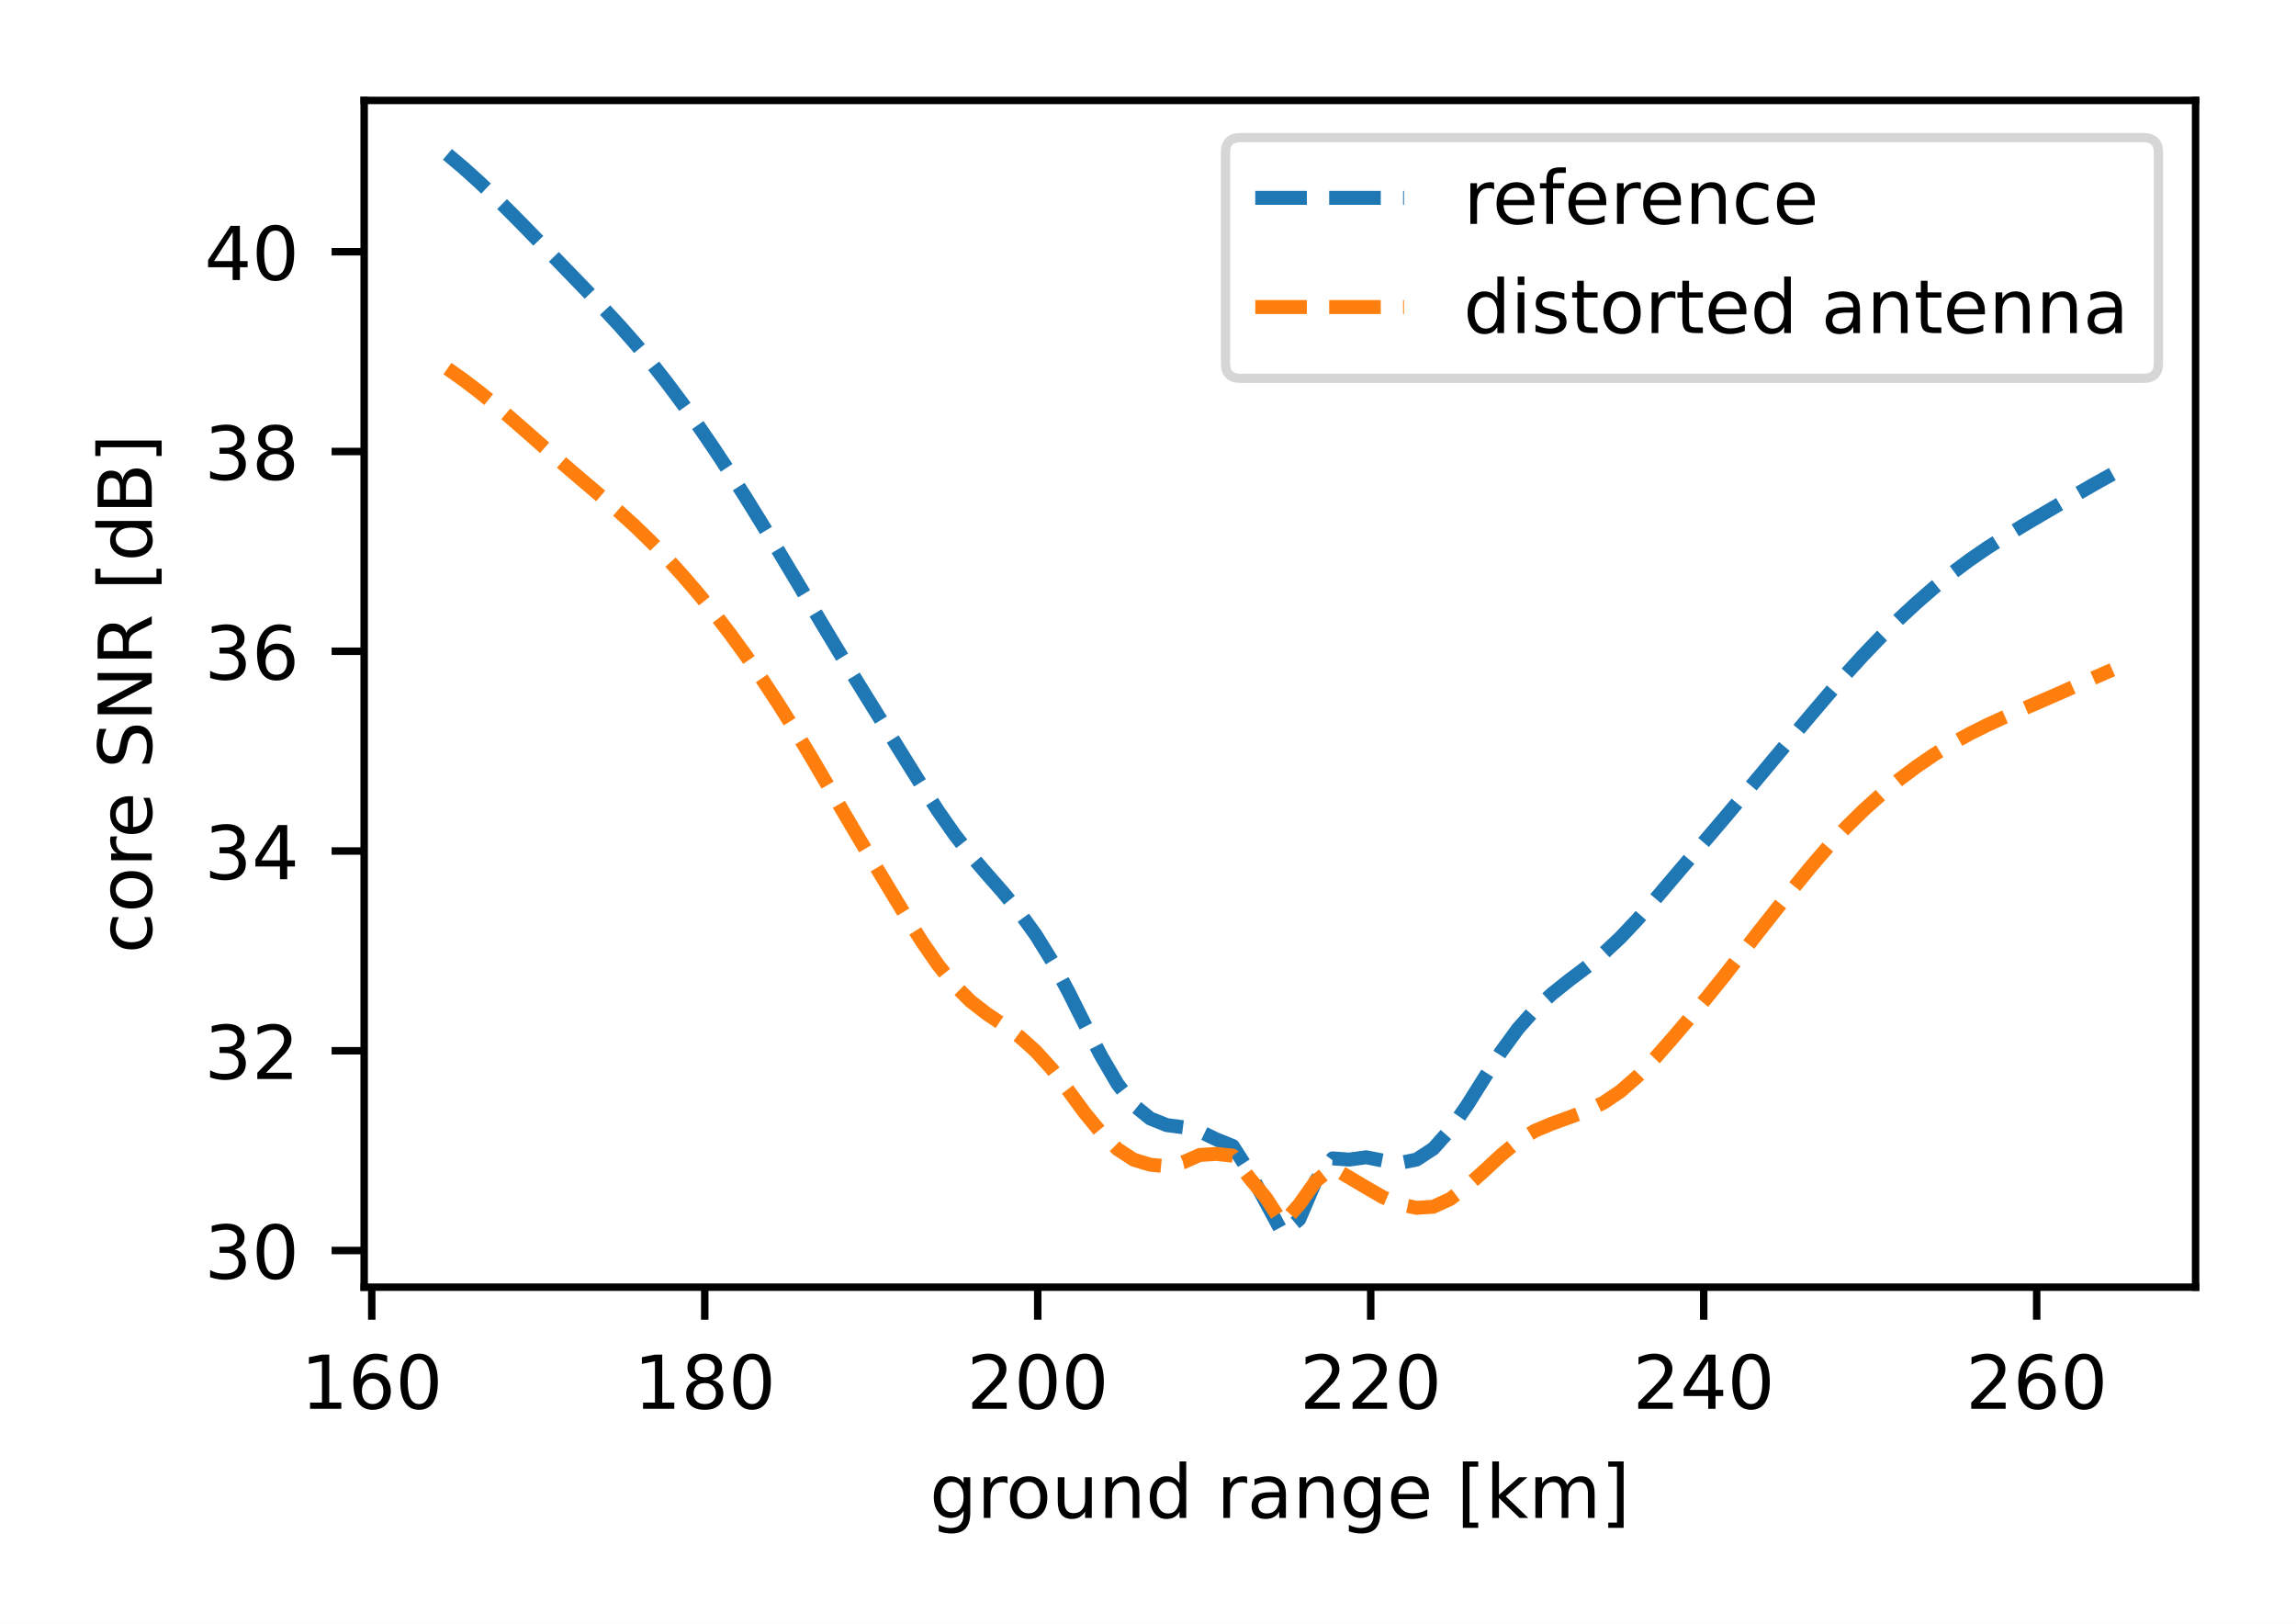
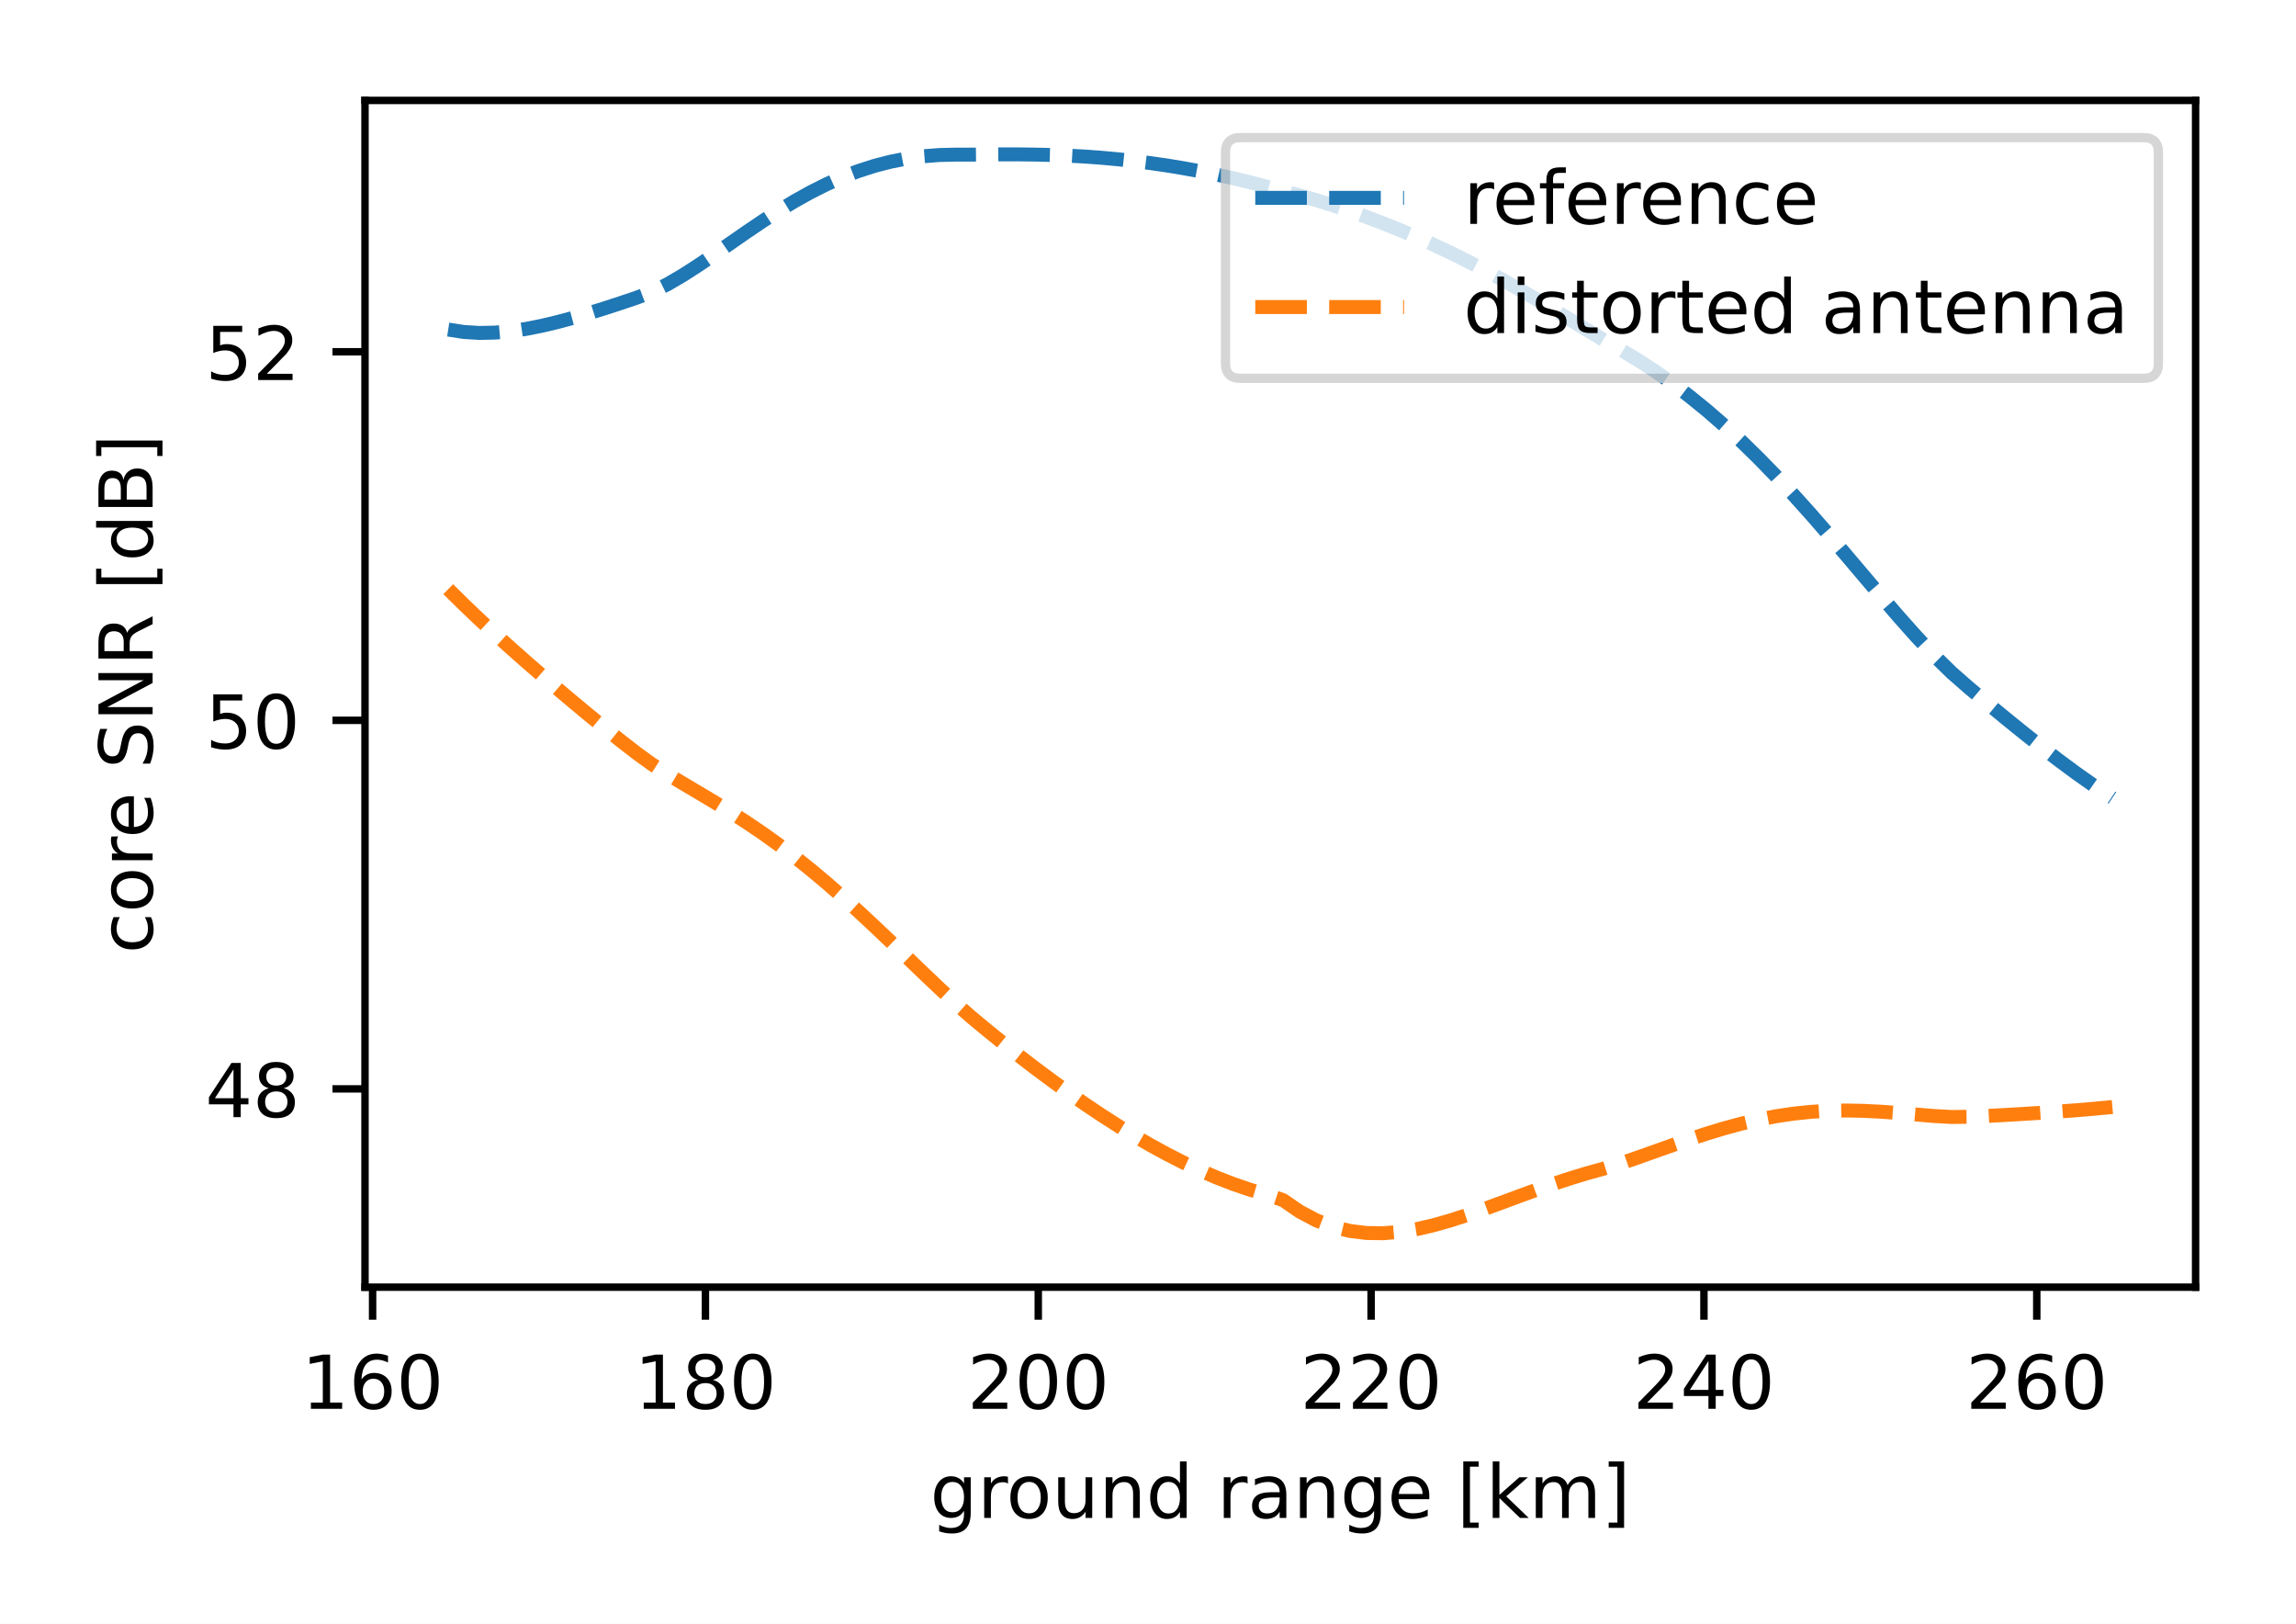
<svg xmlns="http://www.w3.org/2000/svg" xmlns:xlink="http://www.w3.org/1999/xlink" width="246.96pt" height="174.627pt" viewBox="0 0 246.96 174.627" version="1.1">
  <defs>
    <style type="text/css">*{stroke-linejoin: round; stroke-linecap: butt}</style>
  </defs>
  <g id="figure_1">
    <g id="patch_1">
      <path d="M 0 174.627  L 246.96 174.627  L 246.96 0  L 0 0  z " style="fill: #ffffff" />
    </g>
    <g id="axes_1">
      <g id="patch_2">
-         <path d="M 39.17 138.427  L 236.16 138.427  L 236.16 10.8  L 39.17 10.8  z " style="fill: #ffffff" />
+         <path d="M 39.26 138.427  L 236.16 138.427  L 236.16 10.8  L 39.26 10.8  z " style="fill: #ffffff" />
      </g>
      <g id="matplotlib.axis_1">
        <g id="xtick_1">
          <g id="line2d_1">
            <defs>
-               <path id="mc78a8bf336" d="M 0 0  L 0 3.5  " style="stroke: #000000; stroke-width: 0.8" />
+               <path id="m90c8a42457" d="M 0 0  L 0 3.5  " style="stroke: #000000; stroke-width: 0.8" />
            </defs>
            <g>
-               <use xlink:href="#mc78a8bf336" x="39.987" y="138.427" style="stroke: #000000; stroke-width: 0.8" />
+               <use xlink:href="#m90c8a42457" x="40.077" y="138.427" style="stroke: #000000; stroke-width: 0.8" />
            </g>
          </g>
          <g id="text_1">
-             <text style="font: 8px 'DejaVu Sans', 'Bitstream Vera Sans', 'Computer Modern Sans Serif', 'Lucida Grande', 'Verdana', 'Geneva', 'Lucid', 'Arial', 'Helvetica', 'Avant Garde', sans-serif; text-anchor: middle" x="39.987" y="151.506" transform="rotate(-0 39.98743 151.5058)">160</text>
+             <text style="font: 8px 'DejaVu Sans', 'Bitstream Vera Sans', 'Computer Modern Sans Serif', 'Lucida Grande', 'Verdana', 'Geneva', 'Lucid', 'Arial', 'Helvetica', 'Avant Garde', sans-serif; text-anchor: middle" x="40.077" y="151.506" transform="rotate(-0 40.07706 151.5058)">160</text>
          </g>
        </g>
        <g id="xtick_2">
          <g id="line2d_2">
            <g>
-               <use xlink:href="#mc78a8bf336" x="75.804" y="138.427" style="stroke: #000000; stroke-width: 0.8" />
+               <use xlink:href="#m90c8a42457" x="75.877" y="138.427" style="stroke: #000000; stroke-width: 0.8" />
            </g>
          </g>
          <g id="text_2">
-             <text style="font: 8px 'DejaVu Sans', 'Bitstream Vera Sans', 'Computer Modern Sans Serif', 'Lucida Grande', 'Verdana', 'Geneva', 'Lucid', 'Arial', 'Helvetica', 'Avant Garde', sans-serif; text-anchor: middle" x="75.804" y="151.506" transform="rotate(-0 75.8038 151.5058)">180</text>
+             <text style="font: 8px 'DejaVu Sans', 'Bitstream Vera Sans', 'Computer Modern Sans Serif', 'Lucida Grande', 'Verdana', 'Geneva', 'Lucid', 'Arial', 'Helvetica', 'Avant Garde', sans-serif; text-anchor: middle" x="75.877" y="151.506" transform="rotate(-0 75.87706 151.5058)">180</text>
          </g>
        </g>
        <g id="xtick_3">
          <g id="line2d_3">
            <g>
-               <use xlink:href="#mc78a8bf336" x="111.62" y="138.427" style="stroke: #000000; stroke-width: 0.8" />
+               <use xlink:href="#m90c8a42457" x="111.677" y="138.427" style="stroke: #000000; stroke-width: 0.8" />
            </g>
          </g>
          <g id="text_3">
-             <text style="font: 8px 'DejaVu Sans', 'Bitstream Vera Sans', 'Computer Modern Sans Serif', 'Lucida Grande', 'Verdana', 'Geneva', 'Lucid', 'Arial', 'Helvetica', 'Avant Garde', sans-serif; text-anchor: middle" x="111.62" y="151.506" transform="rotate(-0 111.6202 151.5058)">200</text>
+             <text style="font: 8px 'DejaVu Sans', 'Bitstream Vera Sans', 'Computer Modern Sans Serif', 'Lucida Grande', 'Verdana', 'Geneva', 'Lucid', 'Arial', 'Helvetica', 'Avant Garde', sans-serif; text-anchor: middle" x="111.677" y="151.506" transform="rotate(-0 111.6771 151.5058)">200</text>
          </g>
        </g>
        <g id="xtick_4">
          <g id="line2d_4">
            <g>
-               <use xlink:href="#mc78a8bf336" x="147.437" y="138.427" style="stroke: #000000; stroke-width: 0.8" />
+               <use xlink:href="#m90c8a42457" x="147.477" y="138.427" style="stroke: #000000; stroke-width: 0.8" />
            </g>
          </g>
          <g id="text_4">
-             <text style="font: 8px 'DejaVu Sans', 'Bitstream Vera Sans', 'Computer Modern Sans Serif', 'Lucida Grande', 'Verdana', 'Geneva', 'Lucid', 'Arial', 'Helvetica', 'Avant Garde', sans-serif; text-anchor: middle" x="147.437" y="151.506" transform="rotate(-0 147.4365 151.5058)">220</text>
+             <text style="font: 8px 'DejaVu Sans', 'Bitstream Vera Sans', 'Computer Modern Sans Serif', 'Lucida Grande', 'Verdana', 'Geneva', 'Lucid', 'Arial', 'Helvetica', 'Avant Garde', sans-serif; text-anchor: middle" x="147.477" y="151.506" transform="rotate(-0 147.4771 151.5058)">220</text>
          </g>
        </g>
        <g id="xtick_5">
          <g id="line2d_5">
            <g>
-               <use xlink:href="#mc78a8bf336" x="183.253" y="138.427" style="stroke: #000000; stroke-width: 0.8" />
+               <use xlink:href="#m90c8a42457" x="183.277" y="138.427" style="stroke: #000000; stroke-width: 0.8" />
            </g>
          </g>
          <g id="text_5">
-             <text style="font: 8px 'DejaVu Sans', 'Bitstream Vera Sans', 'Computer Modern Sans Serif', 'Lucida Grande', 'Verdana', 'Geneva', 'Lucid', 'Arial', 'Helvetica', 'Avant Garde', sans-serif; text-anchor: middle" x="183.253" y="151.506" transform="rotate(-0 183.2529 151.5058)">240</text>
+             <text style="font: 8px 'DejaVu Sans', 'Bitstream Vera Sans', 'Computer Modern Sans Serif', 'Lucida Grande', 'Verdana', 'Geneva', 'Lucid', 'Arial', 'Helvetica', 'Avant Garde', sans-serif; text-anchor: middle" x="183.277" y="151.506" transform="rotate(-0 183.2771 151.5058)">240</text>
          </g>
        </g>
        <g id="xtick_6">
          <g id="line2d_6">
            <g>
-               <use xlink:href="#mc78a8bf336" x="219.069" y="138.427" style="stroke: #000000; stroke-width: 0.8" />
+               <use xlink:href="#m90c8a42457" x="219.077" y="138.427" style="stroke: #000000; stroke-width: 0.8" />
            </g>
          </g>
          <g id="text_6">
-             <text style="font: 8px 'DejaVu Sans', 'Bitstream Vera Sans', 'Computer Modern Sans Serif', 'Lucida Grande', 'Verdana', 'Geneva', 'Lucid', 'Arial', 'Helvetica', 'Avant Garde', sans-serif; text-anchor: middle" x="219.069" y="151.506" transform="rotate(-0 219.0693 151.5058)">260</text>
+             <text style="font: 8px 'DejaVu Sans', 'Bitstream Vera Sans', 'Computer Modern Sans Serif', 'Lucida Grande', 'Verdana', 'Geneva', 'Lucid', 'Arial', 'Helvetica', 'Avant Garde', sans-serif; text-anchor: middle" x="219.077" y="151.506" transform="rotate(-0 219.0771 151.5058)">260</text>
          </g>
        </g>
        <g id="text_7">
-           <text style="font: 8px 'DejaVu Sans', 'Bitstream Vera Sans', 'Computer Modern Sans Serif', 'Lucida Grande', 'Verdana', 'Geneva', 'Lucid', 'Arial', 'Helvetica', 'Avant Garde', sans-serif; text-anchor: middle" x="137.665" y="163.248" transform="rotate(-0 137.665 163.2483)">ground range [km]</text>
+           <text style="font: 8px 'DejaVu Sans', 'Bitstream Vera Sans', 'Computer Modern Sans Serif', 'Lucida Grande', 'Verdana', 'Geneva', 'Lucid', 'Arial', 'Helvetica', 'Avant Garde', sans-serif; text-anchor: middle" x="137.71" y="163.248" transform="rotate(-0 137.71 163.2483)">ground range [km]</text>
        </g>
      </g>
      <g id="matplotlib.axis_2">
        <g id="ytick_1">
          <g id="line2d_7">
            <defs>
-               <path id="m1aced3b8df" d="M 0 0  L -3.5 0  " style="stroke: #000000; stroke-width: 0.8" />
+               <path id="m1ff94762c9" d="M 0 0  L -3.5 0  " style="stroke: #000000; stroke-width: 0.8" />
            </defs>
            <g>
-               <use xlink:href="#m1aced3b8df" x="39.17" y="134.483" style="stroke: #000000; stroke-width: 0.8" />
+               <use xlink:href="#m1ff94762c9" x="39.26" y="117.101" style="stroke: #000000; stroke-width: 0.8" />
            </g>
          </g>
          <g id="text_8">
-             <text style="font: 8px 'DejaVu Sans', 'Bitstream Vera Sans', 'Computer Modern Sans Serif', 'Lucida Grande', 'Verdana', 'Geneva', 'Lucid', 'Arial', 'Helvetica', 'Avant Garde', sans-serif; text-anchor: end" x="32.17" y="137.523" transform="rotate(-0 32.17 137.5226)">30</text>
+             <text style="font: 8px 'DejaVu Sans', 'Bitstream Vera Sans', 'Computer Modern Sans Serif', 'Lucida Grande', 'Verdana', 'Geneva', 'Lucid', 'Arial', 'Helvetica', 'Avant Garde', sans-serif; text-anchor: end" x="32.26" y="120.14" transform="rotate(-0 32.26 120.1402)">48</text>
          </g>
        </g>
        <g id="ytick_2">
          <g id="line2d_8">
            <g>
-               <use xlink:href="#m1aced3b8df" x="39.17" y="113.001" style="stroke: #000000; stroke-width: 0.8" />
+               <use xlink:href="#m1ff94762c9" x="39.26" y="77.465" style="stroke: #000000; stroke-width: 0.8" />
            </g>
          </g>
          <g id="text_9">
-             <text style="font: 8px 'DejaVu Sans', 'Bitstream Vera Sans', 'Computer Modern Sans Serif', 'Lucida Grande', 'Verdana', 'Geneva', 'Lucid', 'Arial', 'Helvetica', 'Avant Garde', sans-serif; text-anchor: end" x="32.17" y="116.041" transform="rotate(-0 32.17 116.0408)">32</text>
+             <text style="font: 8px 'DejaVu Sans', 'Bitstream Vera Sans', 'Computer Modern Sans Serif', 'Lucida Grande', 'Verdana', 'Geneva', 'Lucid', 'Arial', 'Helvetica', 'Avant Garde', sans-serif; text-anchor: end" x="32.26" y="80.505" transform="rotate(-0 32.26 80.50473)">50</text>
          </g>
        </g>
        <g id="ytick_3">
          <g id="line2d_9">
            <g>
-               <use xlink:href="#m1aced3b8df" x="39.17" y="91.52" style="stroke: #000000; stroke-width: 0.8" />
+               <use xlink:href="#m1ff94762c9" x="39.26" y="37.83" style="stroke: #000000; stroke-width: 0.8" />
            </g>
          </g>
          <g id="text_10">
-             <text style="font: 8px 'DejaVu Sans', 'Bitstream Vera Sans', 'Computer Modern Sans Serif', 'Lucida Grande', 'Verdana', 'Geneva', 'Lucid', 'Arial', 'Helvetica', 'Avant Garde', sans-serif; text-anchor: end" x="32.17" y="94.559" transform="rotate(-0 32.17 94.5589)">34</text>
+             <text style="font: 8px 'DejaVu Sans', 'Bitstream Vera Sans', 'Computer Modern Sans Serif', 'Lucida Grande', 'Verdana', 'Geneva', 'Lucid', 'Arial', 'Helvetica', 'Avant Garde', sans-serif; text-anchor: end" x="32.26" y="40.869" transform="rotate(-0 32.26 40.86929)">52</text>
          </g>
        </g>
-         <g id="ytick_4">
-           <g id="line2d_10">
-             <g>
-               <use xlink:href="#m1aced3b8df" x="39.17" y="70.038" style="stroke: #000000; stroke-width: 0.8" />
-             </g>
-           </g>
-           <g id="text_11">
-             <text style="font: 8px 'DejaVu Sans', 'Bitstream Vera Sans', 'Computer Modern Sans Serif', 'Lucida Grande', 'Verdana', 'Geneva', 'Lucid', 'Arial', 'Helvetica', 'Avant Garde', sans-serif; text-anchor: end" x="32.17" y="73.077" transform="rotate(-0 32.17 73.07706)">36</text>
-           </g>
-         </g>
-         <g id="ytick_5">
-           <g id="line2d_11">
-             <g>
-               <use xlink:href="#m1aced3b8df" x="39.17" y="48.556" style="stroke: #000000; stroke-width: 0.8" />
-             </g>
-           </g>
-           <g id="text_12">
-             <text style="font: 8px 'DejaVu Sans', 'Bitstream Vera Sans', 'Computer Modern Sans Serif', 'Lucida Grande', 'Verdana', 'Geneva', 'Lucid', 'Arial', 'Helvetica', 'Avant Garde', sans-serif; text-anchor: end" x="32.17" y="51.595" transform="rotate(-0 32.17 51.59521)">38</text>
-           </g>
-         </g>
-         <g id="ytick_6">
-           <g id="line2d_12">
-             <g>
-               <use xlink:href="#m1aced3b8df" x="39.17" y="27.074" style="stroke: #000000; stroke-width: 0.8" />
-             </g>
-           </g>
-           <g id="text_13">
-             <text style="font: 8px 'DejaVu Sans', 'Bitstream Vera Sans', 'Computer Modern Sans Serif', 'Lucida Grande', 'Verdana', 'Geneva', 'Lucid', 'Arial', 'Helvetica', 'Avant Garde', sans-serif; text-anchor: end" x="32.17" y="30.113" transform="rotate(-0 32.17 30.11336)">40</text>
-           </g>
-         </g>
-         <g id="text_14">
-           <text style="font: 8px 'DejaVu Sans', 'Bitstream Vera Sans', 'Computer Modern Sans Serif', 'Lucida Grande', 'Verdana', 'Geneva', 'Lucid', 'Arial', 'Helvetica', 'Avant Garde', sans-serif; text-anchor: middle" x="16.326" y="74.614" transform="rotate(-90 16.32625 74.61355)">core SNR [dB]</text>
+         <g id="text_11">
+           <text style="font: 8px 'DejaVu Sans', 'Bitstream Vera Sans', 'Computer Modern Sans Serif', 'Lucida Grande', 'Verdana', 'Geneva', 'Lucid', 'Arial', 'Helvetica', 'Avant Garde', sans-serif; text-anchor: middle" x="16.416" y="74.614" transform="rotate(-90 16.41625 74.61355)">core SNR [dB]</text>
        </g>
      </g>
-       <g id="line2d_13">
-         <path d="M 48.124 16.601  L 49.797 18.01  L 51.472 19.515  L 53.149 21.106  L 54.827 22.762  L 56.508 24.464  L 58.191 26.195  L 59.875 27.933  L 61.562 29.672  L 63.251 31.421  L 64.941 33.194  L 66.634 35.021  L 68.329 36.945  L 70.025 38.983  L 71.724 41.144  L 73.425 43.425  L 75.128 45.813  L 76.833 48.303  L 78.541 50.893  L 80.25 53.576  L 81.962 56.34  L 83.675 59.161  L 85.391 62.016  L 87.11 64.892  L 88.83 67.774  L 90.552 70.629  L 92.277 73.445  L 94.004 76.233  L 95.734 79.015  L 97.465 81.809  L 99.199 84.583  L 100.935 87.26  L 102.674 89.749  L 104.415 91.978  L 106.158 94.001  L 107.904 95.991  L 109.652 98.121  L 111.402 100.534  L 113.155 103.362  L 114.91 106.627  L 116.668 110.133  L 118.428 113.534  L 120.191 116.553  L 121.956 118.858  L 123.723 120.288  L 125.493 120.997  L 127.266 121.229  L 129.041 121.663  L 130.819 122.526  L 132.599 123.241  L 134.382 126.02  L 136.168 129.318  L 137.956 132.626  L 139.747 131.134  L 141.54 126.952  L 143.337 124.576  L 145.135 124.706  L 146.937 124.456  L 148.741 124.811  L 150.548 125.075  L 152.358 124.707  L 154.171 123.526  L 155.986 121.492  L 157.804 118.876  L 159.625 115.981  L 161.449 113.127  L 163.276 110.624  L 165.105 108.572  L 166.937 106.885  L 168.773 105.42  L 170.611 104.036  L 172.452 102.55  L 174.296 100.824  L 176.143 98.864  L 177.994 96.752  L 179.847 94.571  L 181.703 92.388  L 183.562 90.218  L 185.424 88.034  L 187.29 85.821  L 189.158 83.587  L 191.03 81.346  L 192.904 79.112  L 194.782 76.881  L 196.663 74.67  L 198.547 72.51  L 200.435 70.437  L 202.325 68.471  L 204.219 66.614  L 206.116 64.858  L 208.017 63.202  L 209.921 61.659  L 211.828 60.235  L 213.738 58.924  L 215.652 57.707  L 217.569 56.544  L 219.489 55.408  L 221.413 54.285  L 223.341 53.167  L 225.272 52.06  L 227.206 50.982  " clip-path="url(#p35b2729749)" style="fill: none; stroke-dasharray: 5.55,2.4; stroke-dashoffset: 0; stroke: #1f77b4; stroke-width: 1.5" />
+       <g id="line2d_10">
+         <path d="M 48.21 35.441  L 49.882 35.701  L 51.556 35.804  L 53.232 35.77  L 54.91 35.619  L 56.59 35.369  L 58.272 35.036  L 59.956 34.637  L 61.642 34.184  L 63.33 33.689  L 65.019 33.162  L 66.711 32.611  L 68.405 32.043  L 70.101 31.404  L 71.799 30.566  L 73.5 29.569  L 75.202 28.47  L 76.906 27.31  L 78.613 26.123  L 80.321 24.938  L 82.032 23.782  L 83.745 22.676  L 85.46 21.637  L 87.178 20.68  L 88.897 19.815  L 90.619 19.05  L 92.343 18.39  L 94.069 17.836  L 95.798 17.389  L 97.529 17.048  L 99.262 16.811  L 100.997 16.673  L 102.735 16.63  L 104.475 16.63  L 106.218 16.612  L 107.962 16.601  L 109.71 16.605  L 111.459 16.627  L 113.211 16.671  L 114.966 16.741  L 116.722 16.84  L 118.482 16.968  L 120.244 17.128  L 122.008 17.32  L 123.775 17.545  L 125.544 17.802  L 127.316 18.093  L 129.09 18.418  L 130.867 18.777  L 132.647 19.169  L 134.429 19.598  L 136.214 20.063  L 138.001 20.554  L 139.791 21.011  L 141.584 21.524  L 143.379 22.084  L 145.177 22.687  L 146.978 23.331  L 148.781 24.016  L 150.587 24.742  L 152.396 25.511  L 154.208 26.323  L 156.023 27.18  L 157.84 28.083  L 159.66 29.032  L 161.483 30.023  L 163.309 31.055  L 165.137 32.121  L 166.969 33.216  L 168.804 34.328  L 170.641 35.448  L 172.481 36.557  L 174.325 37.612  L 176.171 38.717  L 178.02 39.918  L 179.872 41.219  L 181.728 42.624  L 183.586 44.134  L 185.447 45.752  L 187.312 47.475  L 189.18 49.301  L 191.05 51.224  L 192.924 53.237  L 194.801 55.329  L 196.681 57.485  L 198.565 59.688  L 200.451 61.914  L 202.341 64.14  L 204.234 66.334  L 206.13 68.464  L 208.03 70.489  L 209.933 72.353  L 211.839 74.02  L 213.748 75.616  L 215.661 77.194  L 217.577 78.747  L 219.497 80.267  L 221.42 81.745  L 223.347 83.17  L 225.277 84.53  L 227.21 85.81  " clip-path="url(#p116b7389a6)" style="fill: none; stroke-dasharray: 5.55,2.4; stroke-dashoffset: 0; stroke: #1f77b4; stroke-width: 1.5" />
      </g>
-       <g id="line2d_14">
-         <path d="M 48.124 39.636  L 49.797 40.818  L 51.472 42.089  L 53.149 43.445  L 54.827 44.866  L 56.508 46.331  L 58.191 47.815  L 59.875 49.29  L 61.562 50.744  L 63.251 52.181  L 64.941 53.614  L 66.634 55.075  L 68.329 56.614  L 70.025 58.259  L 71.724 60.018  L 73.425 61.89  L 75.128 63.869  L 76.833 65.957  L 78.541 68.173  L 80.25 70.529  L 81.962 73.019  L 83.675 75.623  L 85.391 78.341  L 87.11 81.179  L 88.83 84.11  L 90.552 87.056  L 92.277 89.974  L 94.004 92.861  L 95.734 95.729  L 97.465 98.574  L 99.199 101.317  L 100.935 103.818  L 102.674 105.962  L 104.415 107.689  L 106.158 109.037  L 107.904 110.206  L 109.652 111.479  L 111.402 113.048  L 113.155 114.984  L 114.91 117.281  L 116.668 119.671  L 118.428 121.805  L 120.191 123.572  L 121.956 124.722  L 123.723 125.257  L 125.493 125.43  L 127.266 124.996  L 129.041 124.208  L 130.819 124.095  L 132.599 124.283  L 134.382 126.665  L 136.168 128.824  L 137.956 131.577  L 139.747 129.537  L 141.54 127.006  L 143.337 125.587  L 145.135 126.63  L 146.937 127.7  L 148.741 128.745  L 150.548 129.512  L 152.358 129.893  L 154.171 129.777  L 155.986 128.942  L 157.804 127.561  L 159.625 125.931  L 161.449 124.238  L 163.276 122.718  L 165.105 121.601  L 166.937 120.835  L 168.773 120.172  L 170.611 119.482  L 172.452 118.603  L 174.296 117.363  L 176.143 115.74  L 177.994 113.817  L 179.847 111.71  L 181.703 109.532  L 183.562 107.313  L 185.424 105.005  L 187.29 102.616  L 189.158 100.216  L 191.03 97.845  L 192.904 95.503  L 194.782 93.208  L 196.663 91.024  L 198.547 88.998  L 200.435 87.139  L 202.325 85.437  L 204.219 83.883  L 206.116 82.462  L 208.017 81.164  L 209.921 79.987  L 211.828 78.927  L 213.738 77.973  L 215.652 77.098  L 217.569 76.26  L 219.489 75.429  L 221.413 74.59  L 223.341 73.734  L 225.272 72.87  L 227.206 72.026  " clip-path="url(#p35b2729749)" style="fill: none; stroke-dasharray: 5.55,2.4; stroke-dashoffset: 0; stroke: #ff7f0e; stroke-width: 1.5" />
+       <g id="line2d_11">
+         <path d="M 48.21 63.361  L 49.882 65.012  L 51.556 66.609  L 53.232 68.161  L 54.91 69.677  L 56.59 71.164  L 58.272 72.626  L 59.956 74.068  L 61.642 75.49  L 63.33 76.893  L 65.019 78.272  L 66.711 79.625  L 68.405 80.944  L 70.101 82.176  L 71.799 83.26  L 73.5 84.278  L 75.202 85.285  L 76.906 86.304  L 78.613 87.356  L 80.321 88.455  L 82.032 89.614  L 83.745 90.84  L 85.46 92.138  L 87.178 93.509  L 88.897 94.95  L 90.619 96.456  L 92.343 98.019  L 94.069 99.628  L 95.798 101.27  L 97.529 102.93  L 99.262 104.594  L 100.997 106.243  L 102.735 107.859  L 104.475 109.388  L 106.218 110.835  L 107.962 112.246  L 109.71 113.622  L 111.459 114.962  L 113.211 116.265  L 114.966 117.53  L 116.722 118.753  L 118.482 119.932  L 120.244 121.064  L 122.008 122.144  L 123.775 123.17  L 125.544 124.136  L 127.316 125.039  L 129.09 125.874  L 130.867 126.638  L 132.647 127.327  L 134.429 127.938  L 136.214 128.468  L 138.001 129.063  L 139.791 130.291  L 141.584 131.243  L 143.379 131.932  L 145.177 132.377  L 146.978 132.601  L 148.781 132.626  L 150.587 132.477  L 152.396 132.181  L 154.208 131.762  L 156.023 131.245  L 157.84 130.656  L 159.66 130.017  L 161.483 129.349  L 163.309 128.673  L 165.137 128.005  L 166.969 127.361  L 168.804 126.754  L 170.641 126.193  L 172.481 125.683  L 174.325 125.117  L 176.171 124.48  L 178.02 123.823  L 179.872 123.165  L 181.728 122.521  L 183.586 121.91  L 185.447 121.345  L 187.312 120.839  L 189.18 120.402  L 191.05 120.042  L 192.924 119.764  L 194.801 119.57  L 196.681 119.459  L 198.565 119.426  L 200.451 119.464  L 202.341 119.559  L 204.234 119.697  L 206.13 119.859  L 208.03 120.02  L 209.933 120.126  L 211.839 120.1  L 213.748 120.011  L 215.661 119.91  L 217.577 119.798  L 219.497 119.676  L 221.42 119.544  L 223.347 119.398  L 225.277 119.236  L 227.21 119.05  " clip-path="url(#p116b7389a6)" style="fill: none; stroke-dasharray: 5.55,2.4; stroke-dashoffset: 0; stroke: #ff7f0e; stroke-width: 1.5" />
      </g>
      <g id="patch_3">
-         <path d="M 39.17 138.427  L 39.17 10.8  " style="fill: none; stroke: #000000; stroke-width: 0.8; stroke-linejoin: miter; stroke-linecap: square" />
+         <path d="M 39.26 138.427  L 39.26 10.8  " style="fill: none; stroke: #000000; stroke-width: 0.8; stroke-linejoin: miter; stroke-linecap: square" />
      </g>
      <g id="patch_4">
        <path d="M 236.16 138.427  L 236.16 10.8  " style="fill: none; stroke: #000000; stroke-width: 0.8; stroke-linejoin: miter; stroke-linecap: square" />
      </g>
      <g id="patch_5">
-         <path d="M 39.17 138.427  L 236.16 138.427  " style="fill: none; stroke: #000000; stroke-width: 0.8; stroke-linejoin: miter; stroke-linecap: square" />
+         <path d="M 39.26 138.427  L 236.16 138.427  " style="fill: none; stroke: #000000; stroke-width: 0.8; stroke-linejoin: miter; stroke-linecap: square" />
      </g>
      <g id="patch_6">
-         <path d="M 39.17 10.8  L 236.16 10.8  " style="fill: none; stroke: #000000; stroke-width: 0.8; stroke-linejoin: miter; stroke-linecap: square" />
+         <path d="M 39.26 10.8  L 236.16 10.8  " style="fill: none; stroke: #000000; stroke-width: 0.8; stroke-linejoin: miter; stroke-linecap: square" />
      </g>
      <g id="legend_1">
        <g id="patch_7">
          <path d="M 133.417 40.685  L 230.56 40.685  Q 232.16 40.685 232.16 39.085  L 232.16 16.4  Q 232.16 14.8 230.56 14.8  L 133.417 14.8  Q 131.817 14.8 131.817 16.4  L 131.817 39.085  Q 131.817 40.685 133.417 40.685  z " style="fill: #ffffff; opacity: 0.8; stroke: #cccccc; stroke-linejoin: miter" />
        </g>
-         <g id="line2d_15">
+         <g id="line2d_12">
          <path d="M 135.018 21.279  L 143.018 21.279  L 151.018 21.279  " style="fill: none; stroke-dasharray: 5.55,2.4; stroke-dashoffset: 0; stroke: #1f77b4; stroke-width: 1.5" />
        </g>
-         <g id="text_15">
+         <g id="text_12">
          <text style="font: 8px 'DejaVu Sans', 'Bitstream Vera Sans', 'Computer Modern Sans Serif', 'Lucida Grande', 'Verdana', 'Geneva', 'Lucid', 'Arial', 'Helvetica', 'Avant Garde', sans-serif; text-anchor: start" x="157.417" y="24.079" transform="rotate(-0 157.4175 24.07875)">reference</text>
        </g>
-         <g id="line2d_16">
+         <g id="line2d_13">
          <path d="M 135.018 33.021  L 143.018 33.021  L 151.018 33.021  " style="fill: none; stroke-dasharray: 5.55,2.4; stroke-dashoffset: 0; stroke: #ff7f0e; stroke-width: 1.5" />
        </g>
-         <g id="text_16">
+         <g id="text_13">
          <text style="font: 8px 'DejaVu Sans', 'Bitstream Vera Sans', 'Computer Modern Sans Serif', 'Lucida Grande', 'Verdana', 'Geneva', 'Lucid', 'Arial', 'Helvetica', 'Avant Garde', sans-serif; text-anchor: start" x="157.417" y="35.821" transform="rotate(-0 157.4175 35.82125)">distorted antenna</text>
        </g>
      </g>
    </g>
  </g>
  <defs>
-     <clipPath id="p35b2729749">
-       <rect x="39.17" y="10.8" width="196.99" height="127.627" />
+     <clipPath id="p116b7389a6">
+       <rect x="39.26" y="10.8" width="196.9" height="127.627" />
    </clipPath>
  </defs>
</svg>
